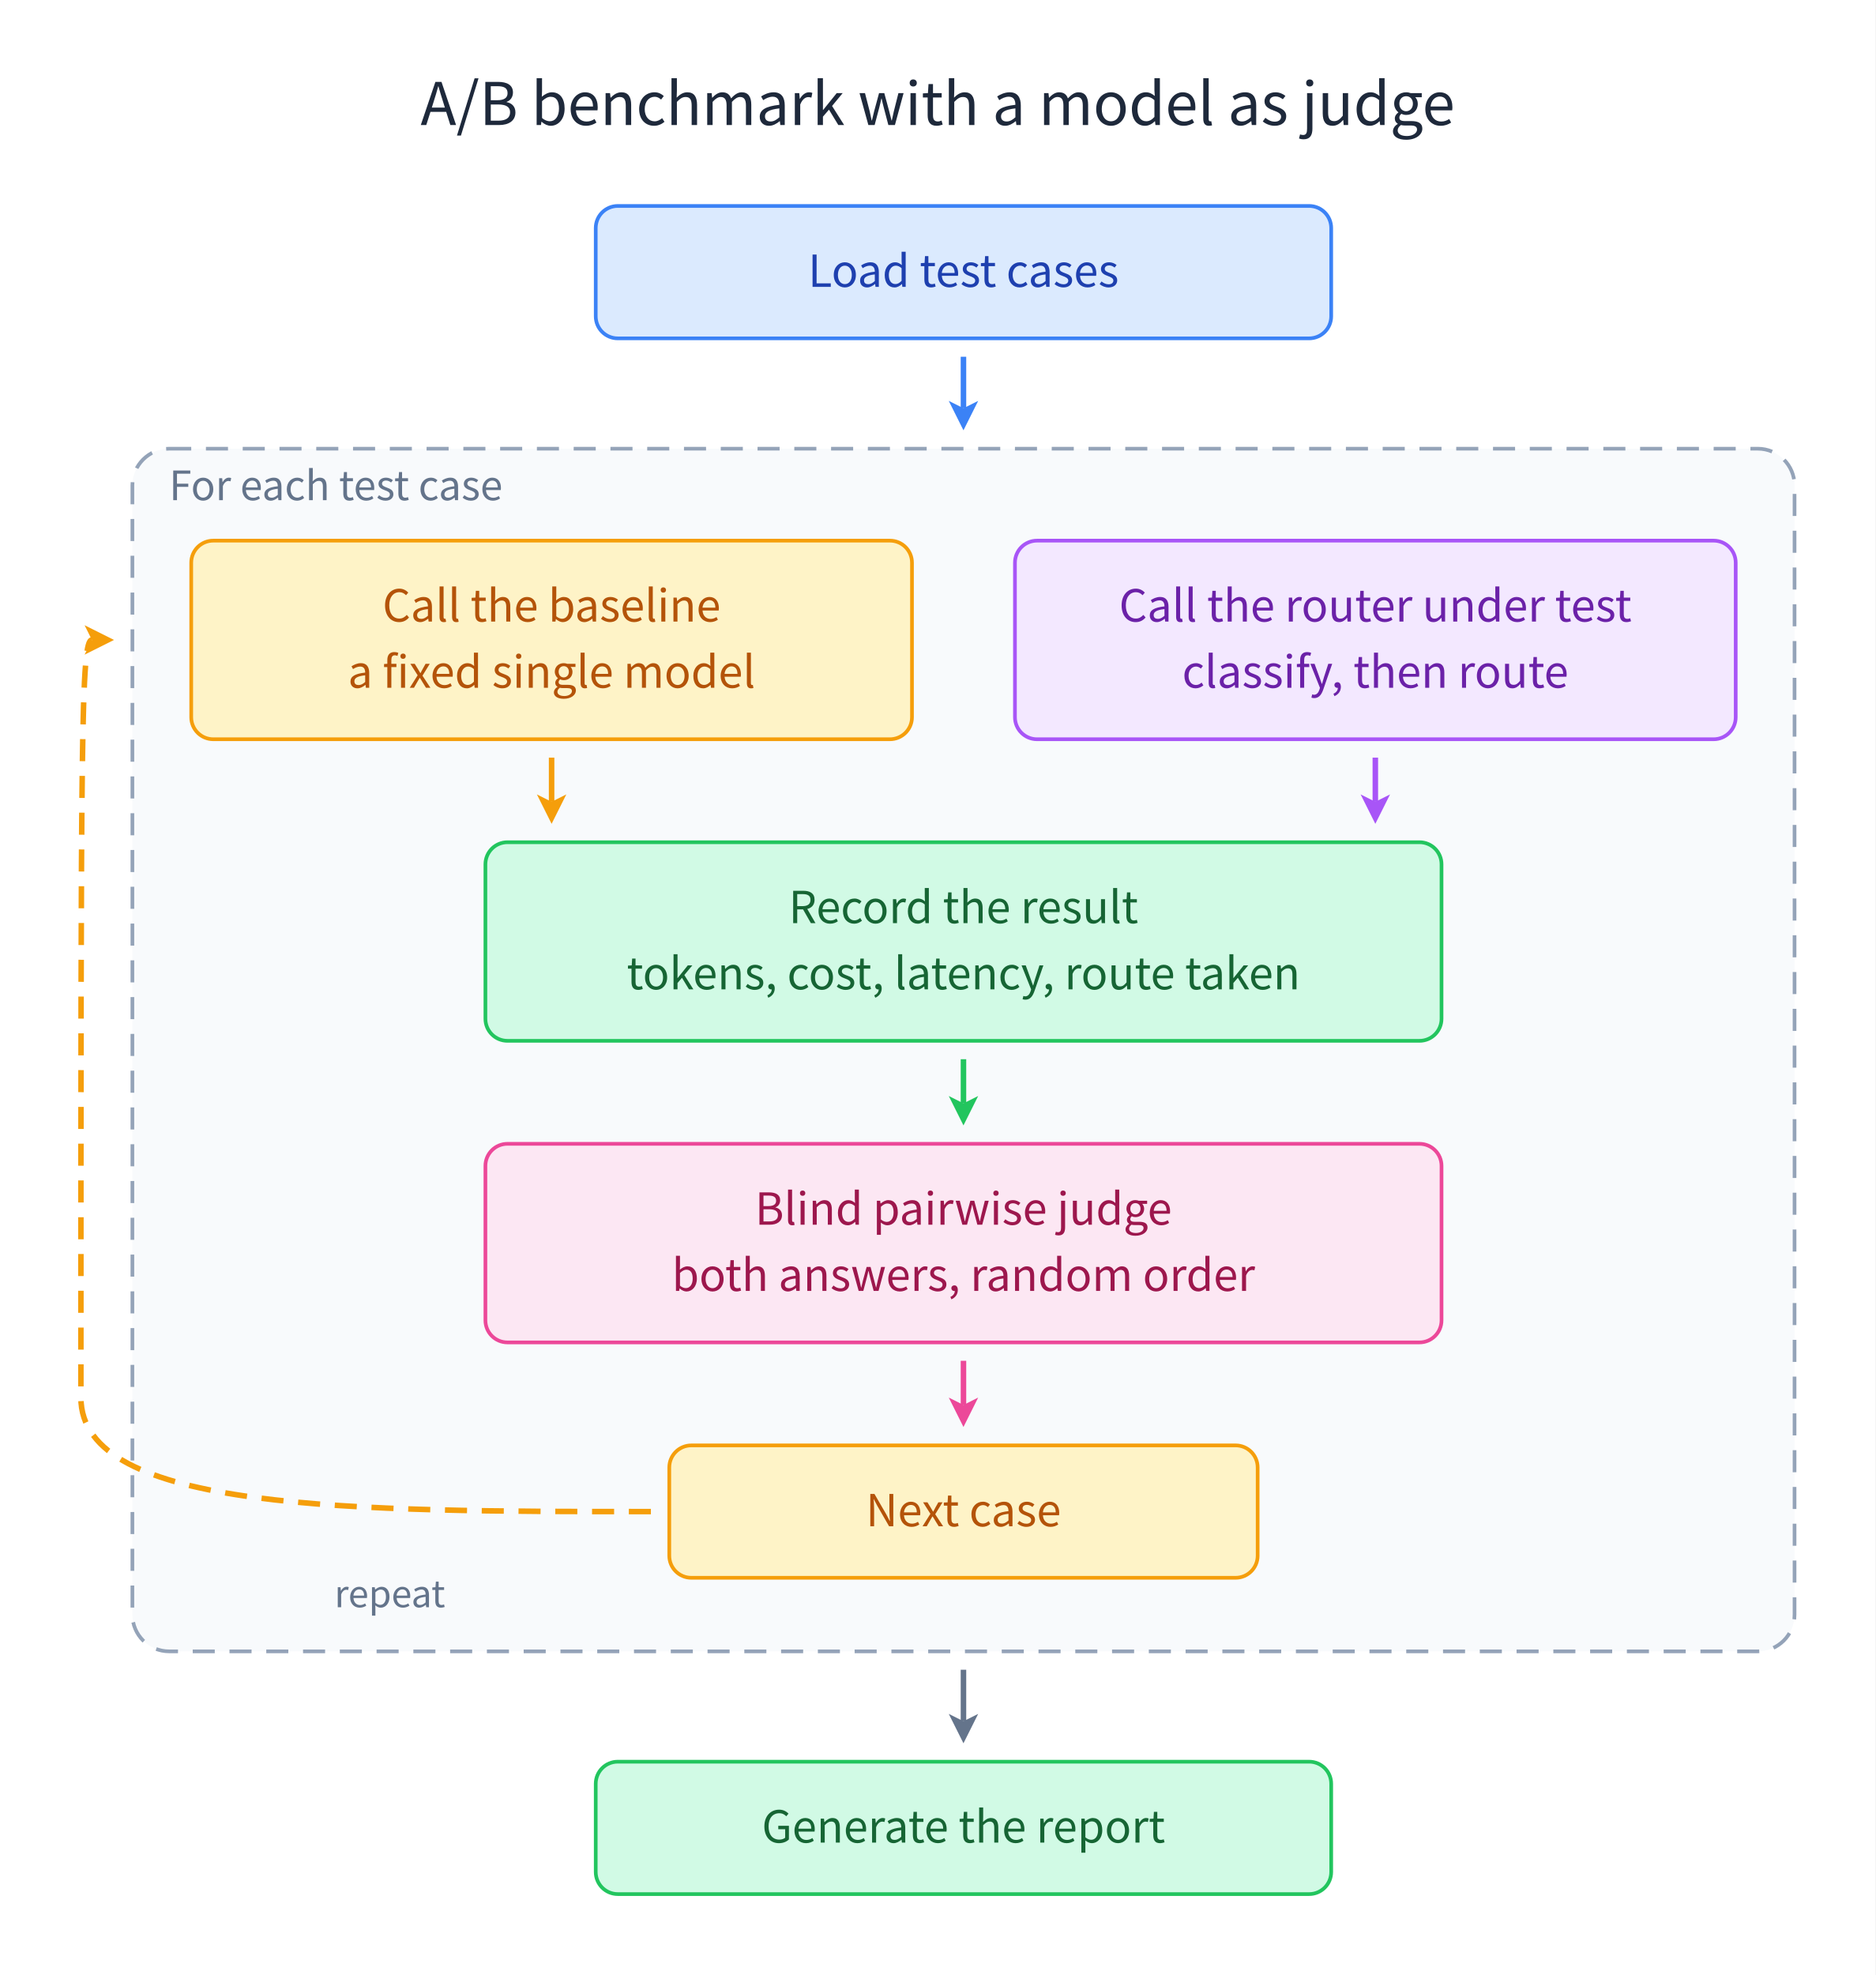
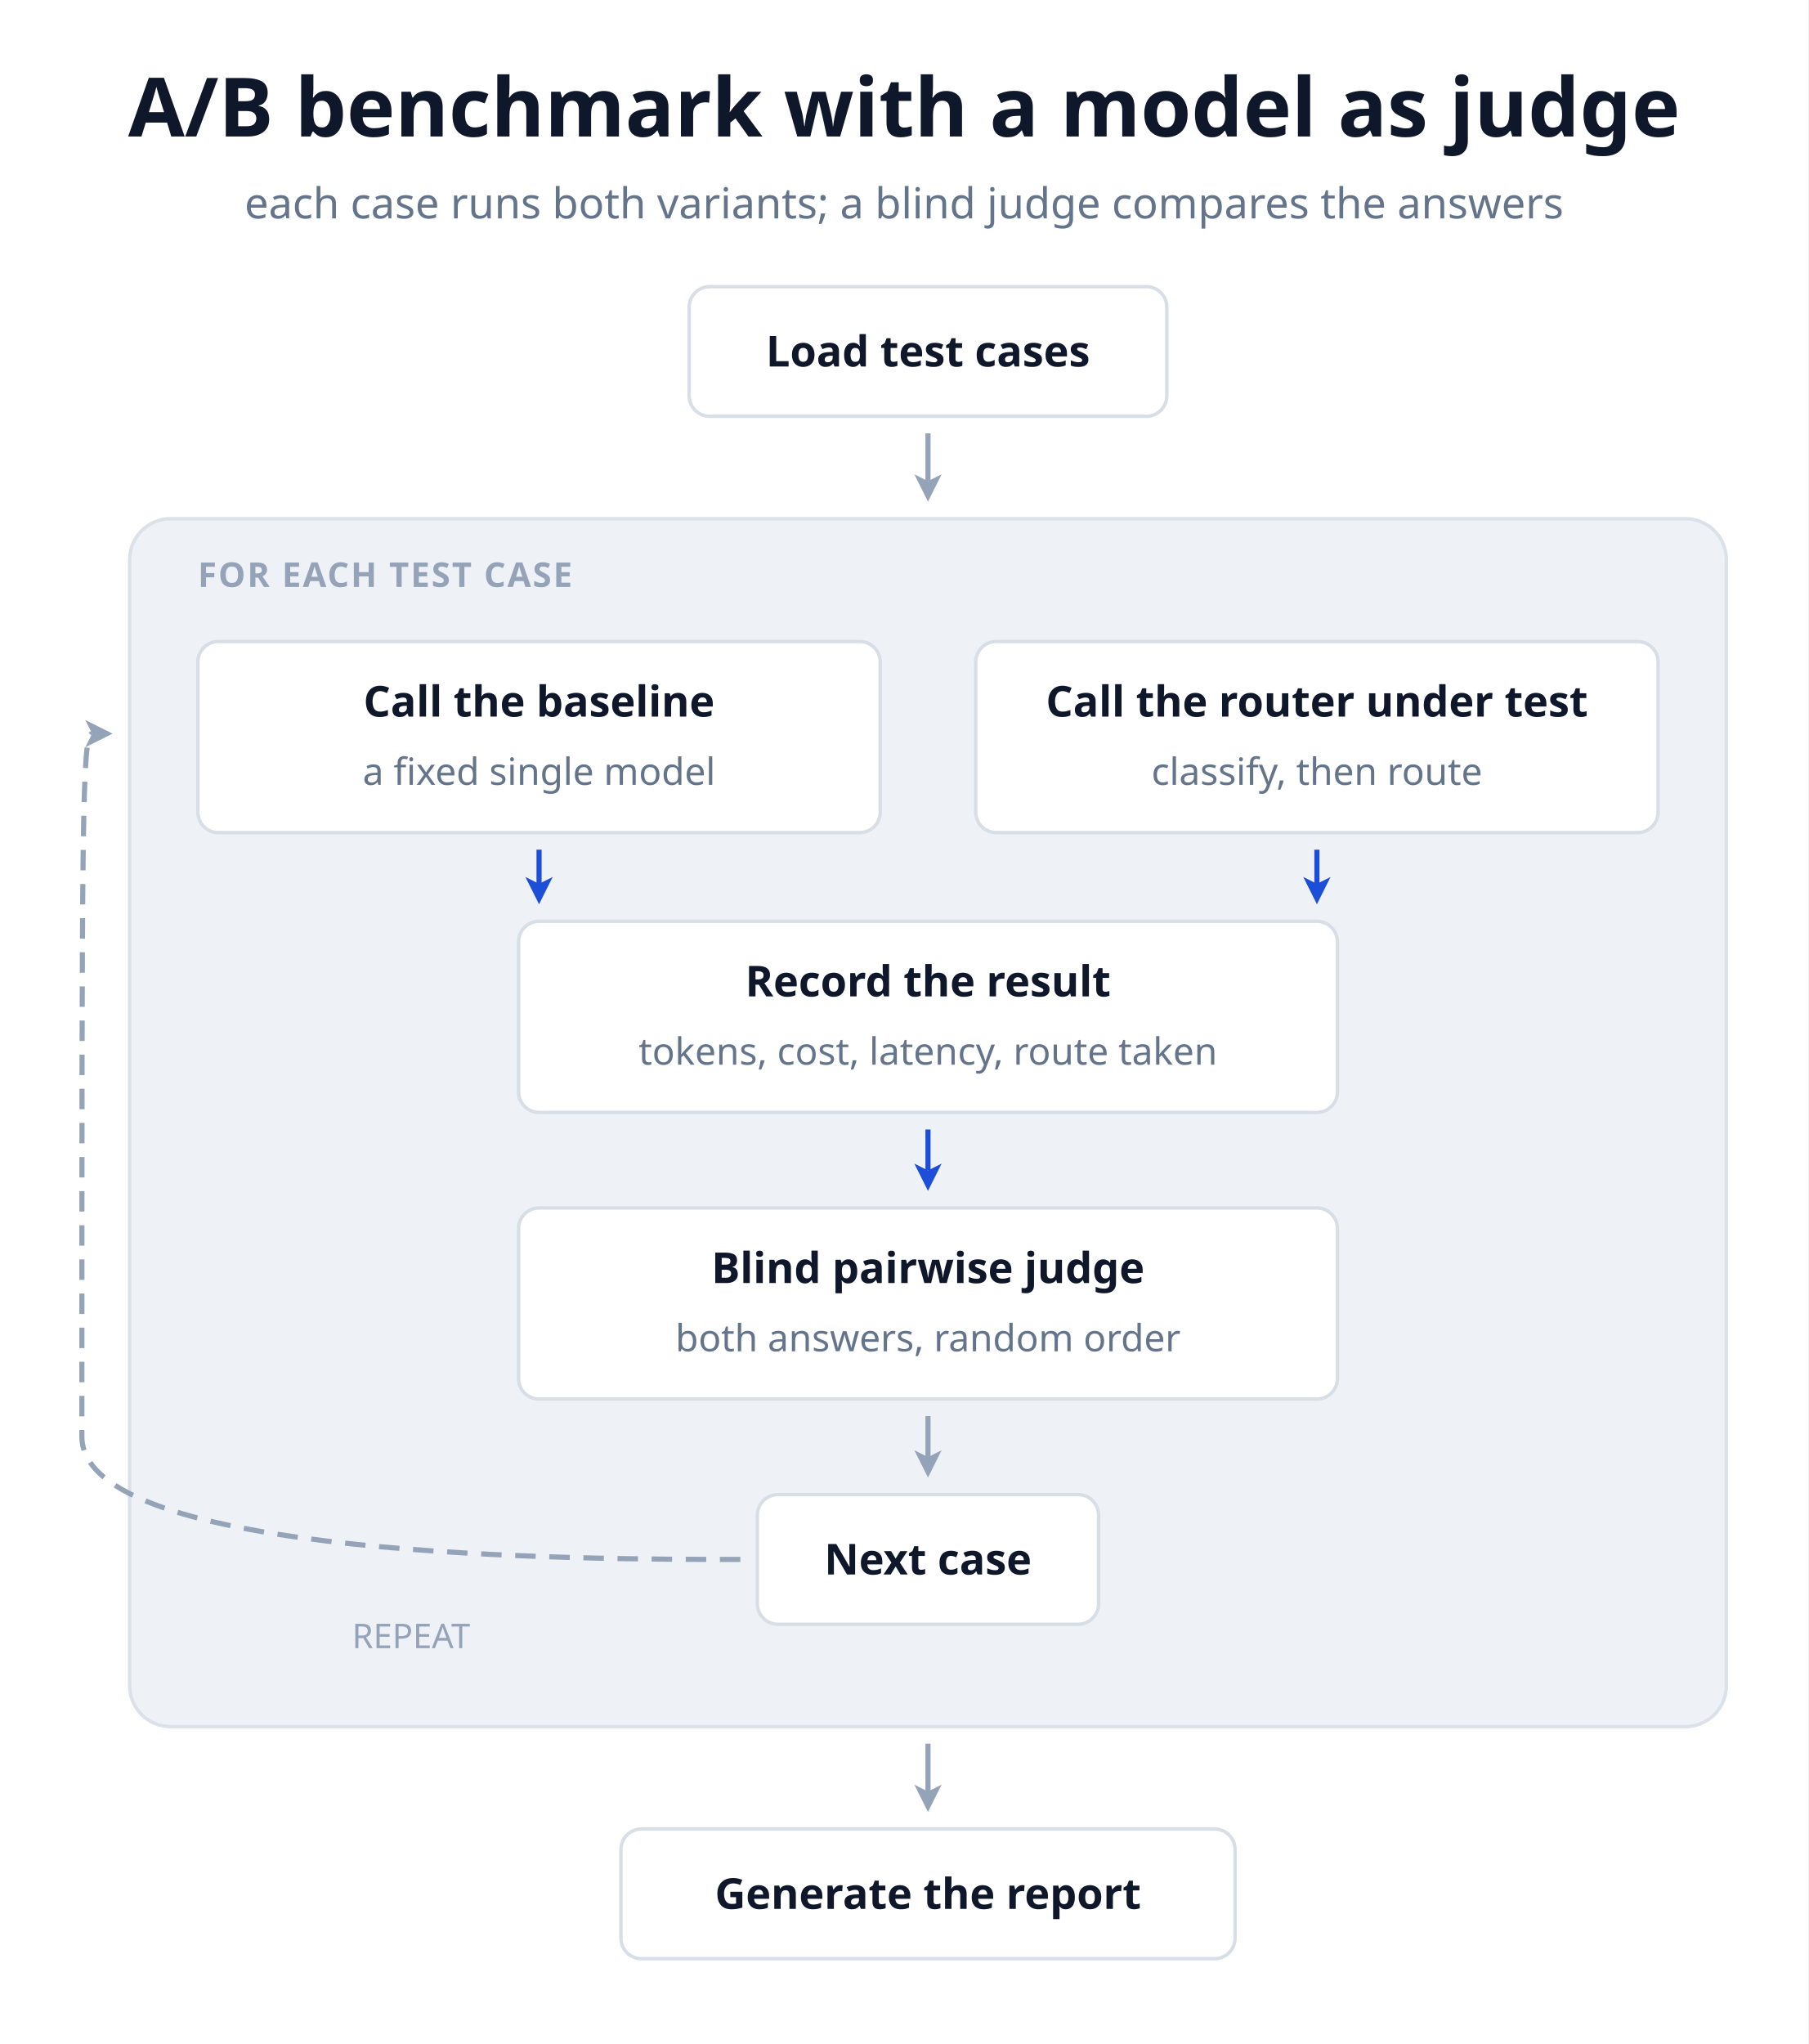
- <svg xmlns="http://www.w3.org/2000/svg" viewBox="0 0 510 537" width="510">
+ <svg xmlns="http://www.w3.org/2000/svg" viewBox="-2 0 530 599" width="530" role="img" aria-labelledby="d10-title">
  <style>
-     text { font-family: 'PingFang SC', 'Microsoft YaHei', 'Noto Sans CJK SC', system-ui, sans-serif; }
+     text { font-family: system-ui, sans-serif; }
  </style>
  <defs>
    <marker id="arrow" markerWidth="8" markerHeight="8" refX="2" refY="4" orient="auto" markerUnits="userSpaceOnUse">
-       <path d="M0,0 L8,4 L0,8 L2,4 z" fill="#64748b" />
+       <path d="M0,0 L8,4 L0,8 L2,4 z" fill="#94a3b8" />
    </marker>
-     <marker id="arrow-blue" markerWidth="8" markerHeight="8" refX="2" refY="4" orient="auto" markerUnits="userSpaceOnUse">
-       <path d="M0,0 L8,4 L0,8 L2,4 z" fill="#3b82f6" />
-     </marker>
-     <marker id="arrow-orange" markerWidth="8" markerHeight="8" refX="2" refY="4" orient="auto" markerUnits="userSpaceOnUse">
-       <path d="M0,0 L8,4 L0,8 L2,4 z" fill="#f59e0b" />
-     </marker>
-     <marker id="arrow-green" markerWidth="8" markerHeight="8" refX="2" refY="4" orient="auto" markerUnits="userSpaceOnUse">
-       <path d="M0,0 L8,4 L0,8 L2,4 z" fill="#22c55e" />
-     </marker>
-     <marker id="arrow-purple" markerWidth="8" markerHeight="8" refX="2" refY="4" orient="auto" markerUnits="userSpaceOnUse">
-       <path d="M0,0 L8,4 L0,8 L2,4 z" fill="#a855f7" />
-     </marker>
-     <marker id="arrow-pink" markerWidth="8" markerHeight="8" refX="2" refY="4" orient="auto" markerUnits="userSpaceOnUse">
-       <path d="M0,0 L8,4 L0,8 L2,4 z" fill="#ec4899" />
+     <marker id="arrow-accent" markerWidth="8" markerHeight="8" refX="2" refY="4" orient="auto" markerUnits="userSpaceOnUse">
+       <path d="M0,0 L8,4 L0,8 L2,4 z" fill="#1d4ed8" />
    </marker>
  </defs>
-   <rect x="0" y="0" width="510" height="537" fill="#ffffff" />
-   <text x="255" y="34" font-size="16" fill="#1e293b" text-anchor="middle">A/B benchmark with a model as judge</text>
-   <rect x="36" y="122" width="452" height="327" rx="10" fill="#f8fafc" stroke="#94a3b8" stroke-dasharray="6,4" />
-   <text x="46" y="136" font-size="11" fill="#64748b">For each test case</text>
-   <path d="M262,97 L 262,111" fill="none" stroke="#3b82f6" stroke-width="1.5" marker-end="url(#arrow-blue)" />
-   <path d="M150,206 L 150,218" fill="none" stroke="#f59e0b" stroke-width="1.5" marker-end="url(#arrow-orange)" />
-   <path d="M374,206 L 374,218" fill="none" stroke="#a855f7" stroke-width="1.5" marker-end="url(#arrow-purple)" />
-   <path d="M262,288 L 262,300" fill="none" stroke="#22c55e" stroke-width="1.5" marker-end="url(#arrow-green)" />
-   <path d="M262,370 L 262,382" fill="none" stroke="#ec4899" stroke-width="1.5" marker-end="url(#arrow-pink)" />
-   <path d="M262,454 L 262,468" fill="none" stroke="#64748b" stroke-width="1.5" marker-end="url(#arrow)" />
-   <rect x="162" y="56" width="200" height="36" rx="6" fill="#dbeafe" stroke="#3b82f6" />
-   <text x="262" y="78" font-size="12" fill="#1e40af" text-anchor="middle">Load test cases</text>
-   <rect x="52" y="147" width="196" height="54" rx="6" fill="#fef3c7" stroke="#f59e0b" />
-   <text x="150" y="169" font-size="12" fill="#b45309" text-anchor="middle">Call the baseline</text>
-   <text x="150" y="187" font-size="12" fill="#b45309" text-anchor="middle">a fixed single model</text>
-   <rect x="276" y="147" width="196" height="54" rx="6" fill="#f3e8ff" stroke="#a855f7" />
-   <text x="374" y="169" font-size="12" fill="#6b21a8" text-anchor="middle">Call the router under test</text>
-   <text x="374" y="187" font-size="12" fill="#6b21a8" text-anchor="middle">classify, then route</text>
-   <rect x="132" y="229" width="260" height="54" rx="6" fill="#d1fae5" stroke="#22c55e" />
-   <text x="262" y="251" font-size="12" fill="#166534" text-anchor="middle">Record the result</text>
-   <text x="262" y="269" font-size="12" fill="#166534" text-anchor="middle">tokens, cost, latency, route taken</text>
-   <rect x="132" y="311" width="260" height="54" rx="6" fill="#fce7f3" stroke="#ec4899" />
-   <text x="262" y="333" font-size="12" fill="#9d174d" text-anchor="middle">Blind pairwise judge</text>
-   <text x="262" y="351" font-size="12" fill="#9d174d" text-anchor="middle">both answers, random order</text>
-   <rect x="182" y="393" width="160" height="36" rx="6" fill="#fef3c7" stroke="#f59e0b" />
-   <text x="262" y="415" font-size="12" fill="#b45309" text-anchor="middle">Next case</text>
-   <rect x="162" y="479" width="200" height="36" rx="6" fill="#d1fae5" stroke="#22c55e" />
-   <text x="262" y="501" font-size="12" fill="#166534" text-anchor="middle">Generate the report</text>
-   <path d="M177,411 C 96,411 22,411 22,380 C 22,200 22,174 25,174" fill="none" stroke="#f59e0b" stroke-width="1.5" stroke-dasharray="6,4" marker-end="url(#arrow-orange)" />
-   <text x="106" y="437" font-size="10" fill="#64748b" text-anchor="middle">repeat</text>
+   <rect x="-2" y="0" width="530" height="599" fill="#ffffff" />
+   <text x="263" y="40" font-size="24" font-weight="650" fill="#0f172a" text-anchor="middle">A/B benchmark with a model as judge</text>
+   <text x="263" y="64" font-size="12.5" fill="#64748b" text-anchor="middle">each case runs both variants; a blind judge compares the answers</text>
+   <rect x="36" y="152" width="468" height="354" rx="12" fill="#eef1f5" stroke="#dbe1e8" />
+   <text x="56" y="172" font-size="10" font-weight="600" letter-spacing="0.5" fill="#94a3b8">FOR EACH TEST CASE</text>
+   <path d="M270,127 L 270,141" fill="none" stroke="#94a3b8" stroke-width="1.5" marker-end="url(#arrow)" />
+   <path d="M156,249 L 156,259" fill="none" stroke="#1d4ed8" stroke-width="1.5" marker-end="url(#arrow-accent)" />
+   <path d="M384,249 L 384,259" fill="none" stroke="#1d4ed8" stroke-width="1.5" marker-end="url(#arrow-accent)" />
+   <path d="M270,331 L 270,343" fill="none" stroke="#1d4ed8" stroke-width="1.5" marker-end="url(#arrow-accent)" />
+   <path d="M270,415 L 270,427" fill="none" stroke="#94a3b8" stroke-width="1.5" marker-end="url(#arrow)" />
+   <path d="M270,511 L 270,525" fill="none" stroke="#94a3b8" stroke-width="1.5" marker-end="url(#arrow)" />
+   <rect x="200" y="84" width="140" height="38" rx="6" fill="#ffffff" stroke="#d8dee6" />
+   <text x="270" y="107.4" font-size="12.5" font-weight="600" fill="#0f172a" text-anchor="middle">Load test cases</text>
+   <rect x="56" y="188" width="200" height="56" rx="6" fill="#ffffff" stroke="#d8dee6" />
+   <text x="156" y="210" font-size="12.5" font-weight="600" fill="#0f172a" text-anchor="middle">Call the baseline</text>
+   <text x="156" y="230" font-size="11" fill="#64748b" text-anchor="middle">a fixed single model</text>
+   <rect x="284" y="188" width="200" height="56" rx="6" fill="#ffffff" stroke="#d8dee6" />
+   <text x="384" y="210" font-size="12.5" font-weight="600" fill="#0f172a" text-anchor="middle">Call the router under test</text>
+   <text x="384" y="230" font-size="11" fill="#64748b" text-anchor="middle">classify, then route</text>
+   <rect x="150" y="270" width="240" height="56" rx="6" fill="#ffffff" stroke="#d8dee6" />
+   <text x="270" y="292" font-size="12.5" font-weight="600" fill="#0f172a" text-anchor="middle">Record the result</text>
+   <text x="270" y="312" font-size="11" fill="#64748b" text-anchor="middle">tokens, cost, latency, route taken</text>
+   <rect x="150" y="354" width="240" height="56" rx="6" fill="#ffffff" stroke="#d8dee6" />
+   <text x="270" y="376" font-size="12.5" font-weight="600" fill="#0f172a" text-anchor="middle">Blind pairwise judge</text>
+   <text x="270" y="396" font-size="11" fill="#64748b" text-anchor="middle">both answers, random order</text>
+   <rect x="220" y="438" width="100" height="38" rx="6" fill="#ffffff" stroke="#d8dee6" />
+   <text x="270" y="461.4" font-size="12.5" font-weight="600" fill="#0f172a" text-anchor="middle">Next case</text>
+   <rect x="180" y="536" width="180" height="38" rx="6" fill="#ffffff" stroke="#d8dee6" />
+   <text x="270" y="559.4" font-size="12.5" font-weight="600" fill="#0f172a" text-anchor="middle">Generate the report</text>
+   <path d="M215,457 C 170,457 22,457 22,421 C 22,241 22,215 25,215" fill="none" stroke="#94a3b8" stroke-width="1.5" stroke-dasharray="6,4" marker-end="url(#arrow)" />
+   <text x="118.5" y="483" font-size="10" fill="#94a3b8" text-anchor="middle">REPEAT</text>
</svg>
